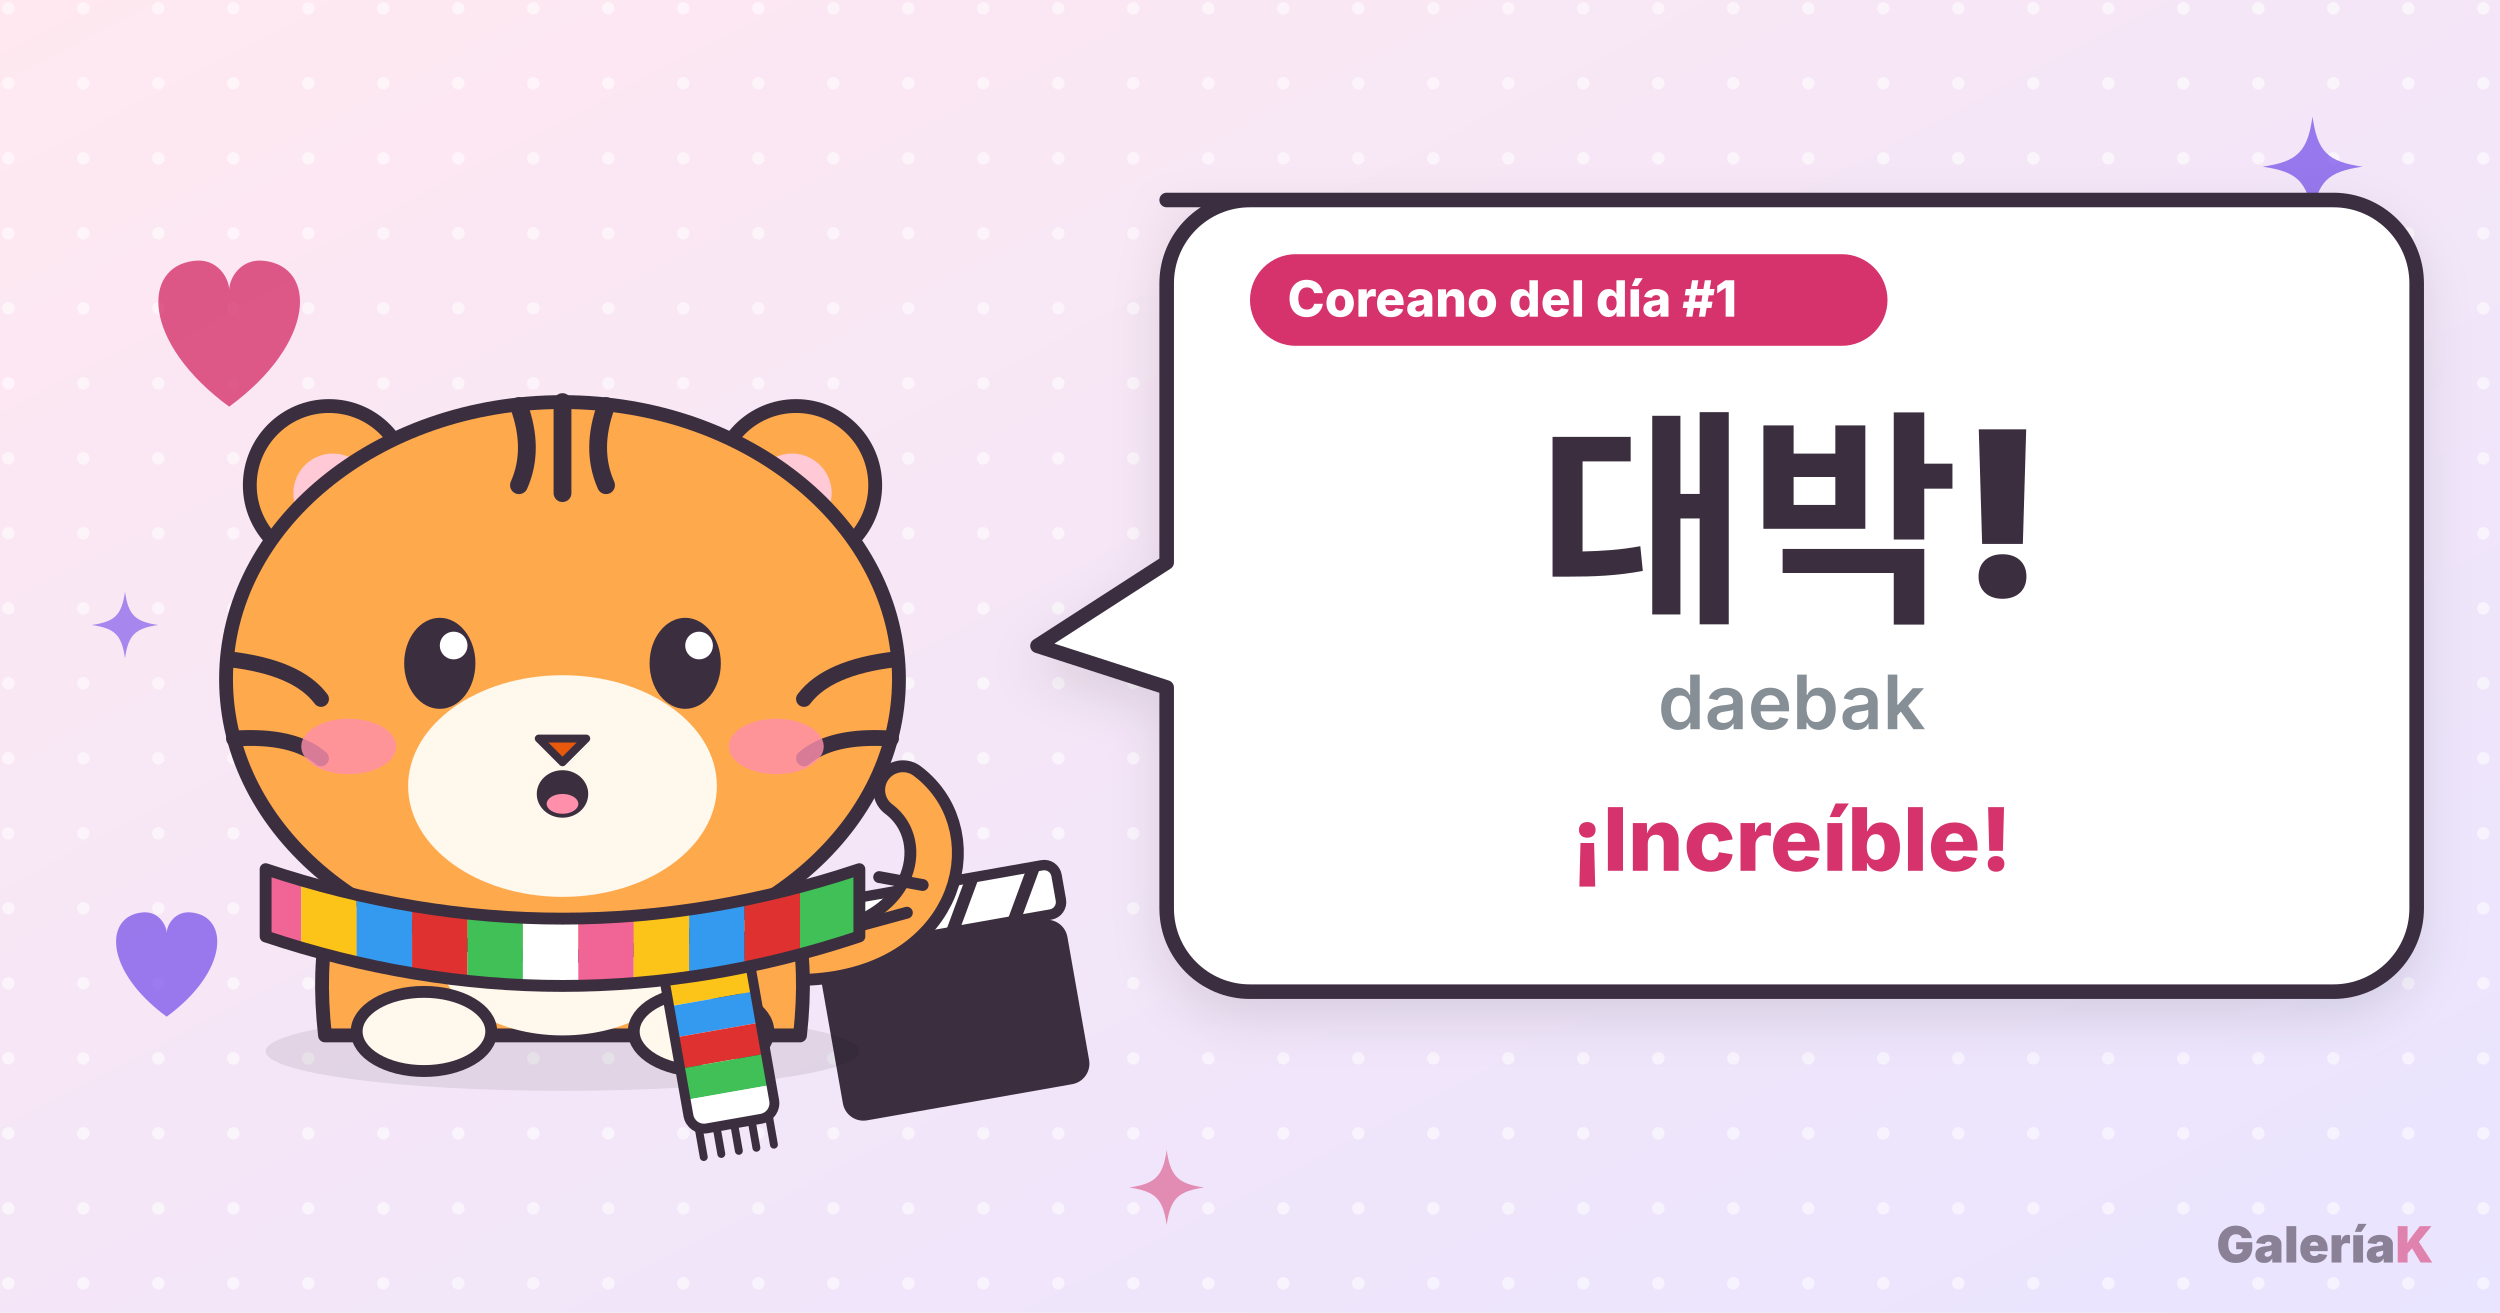
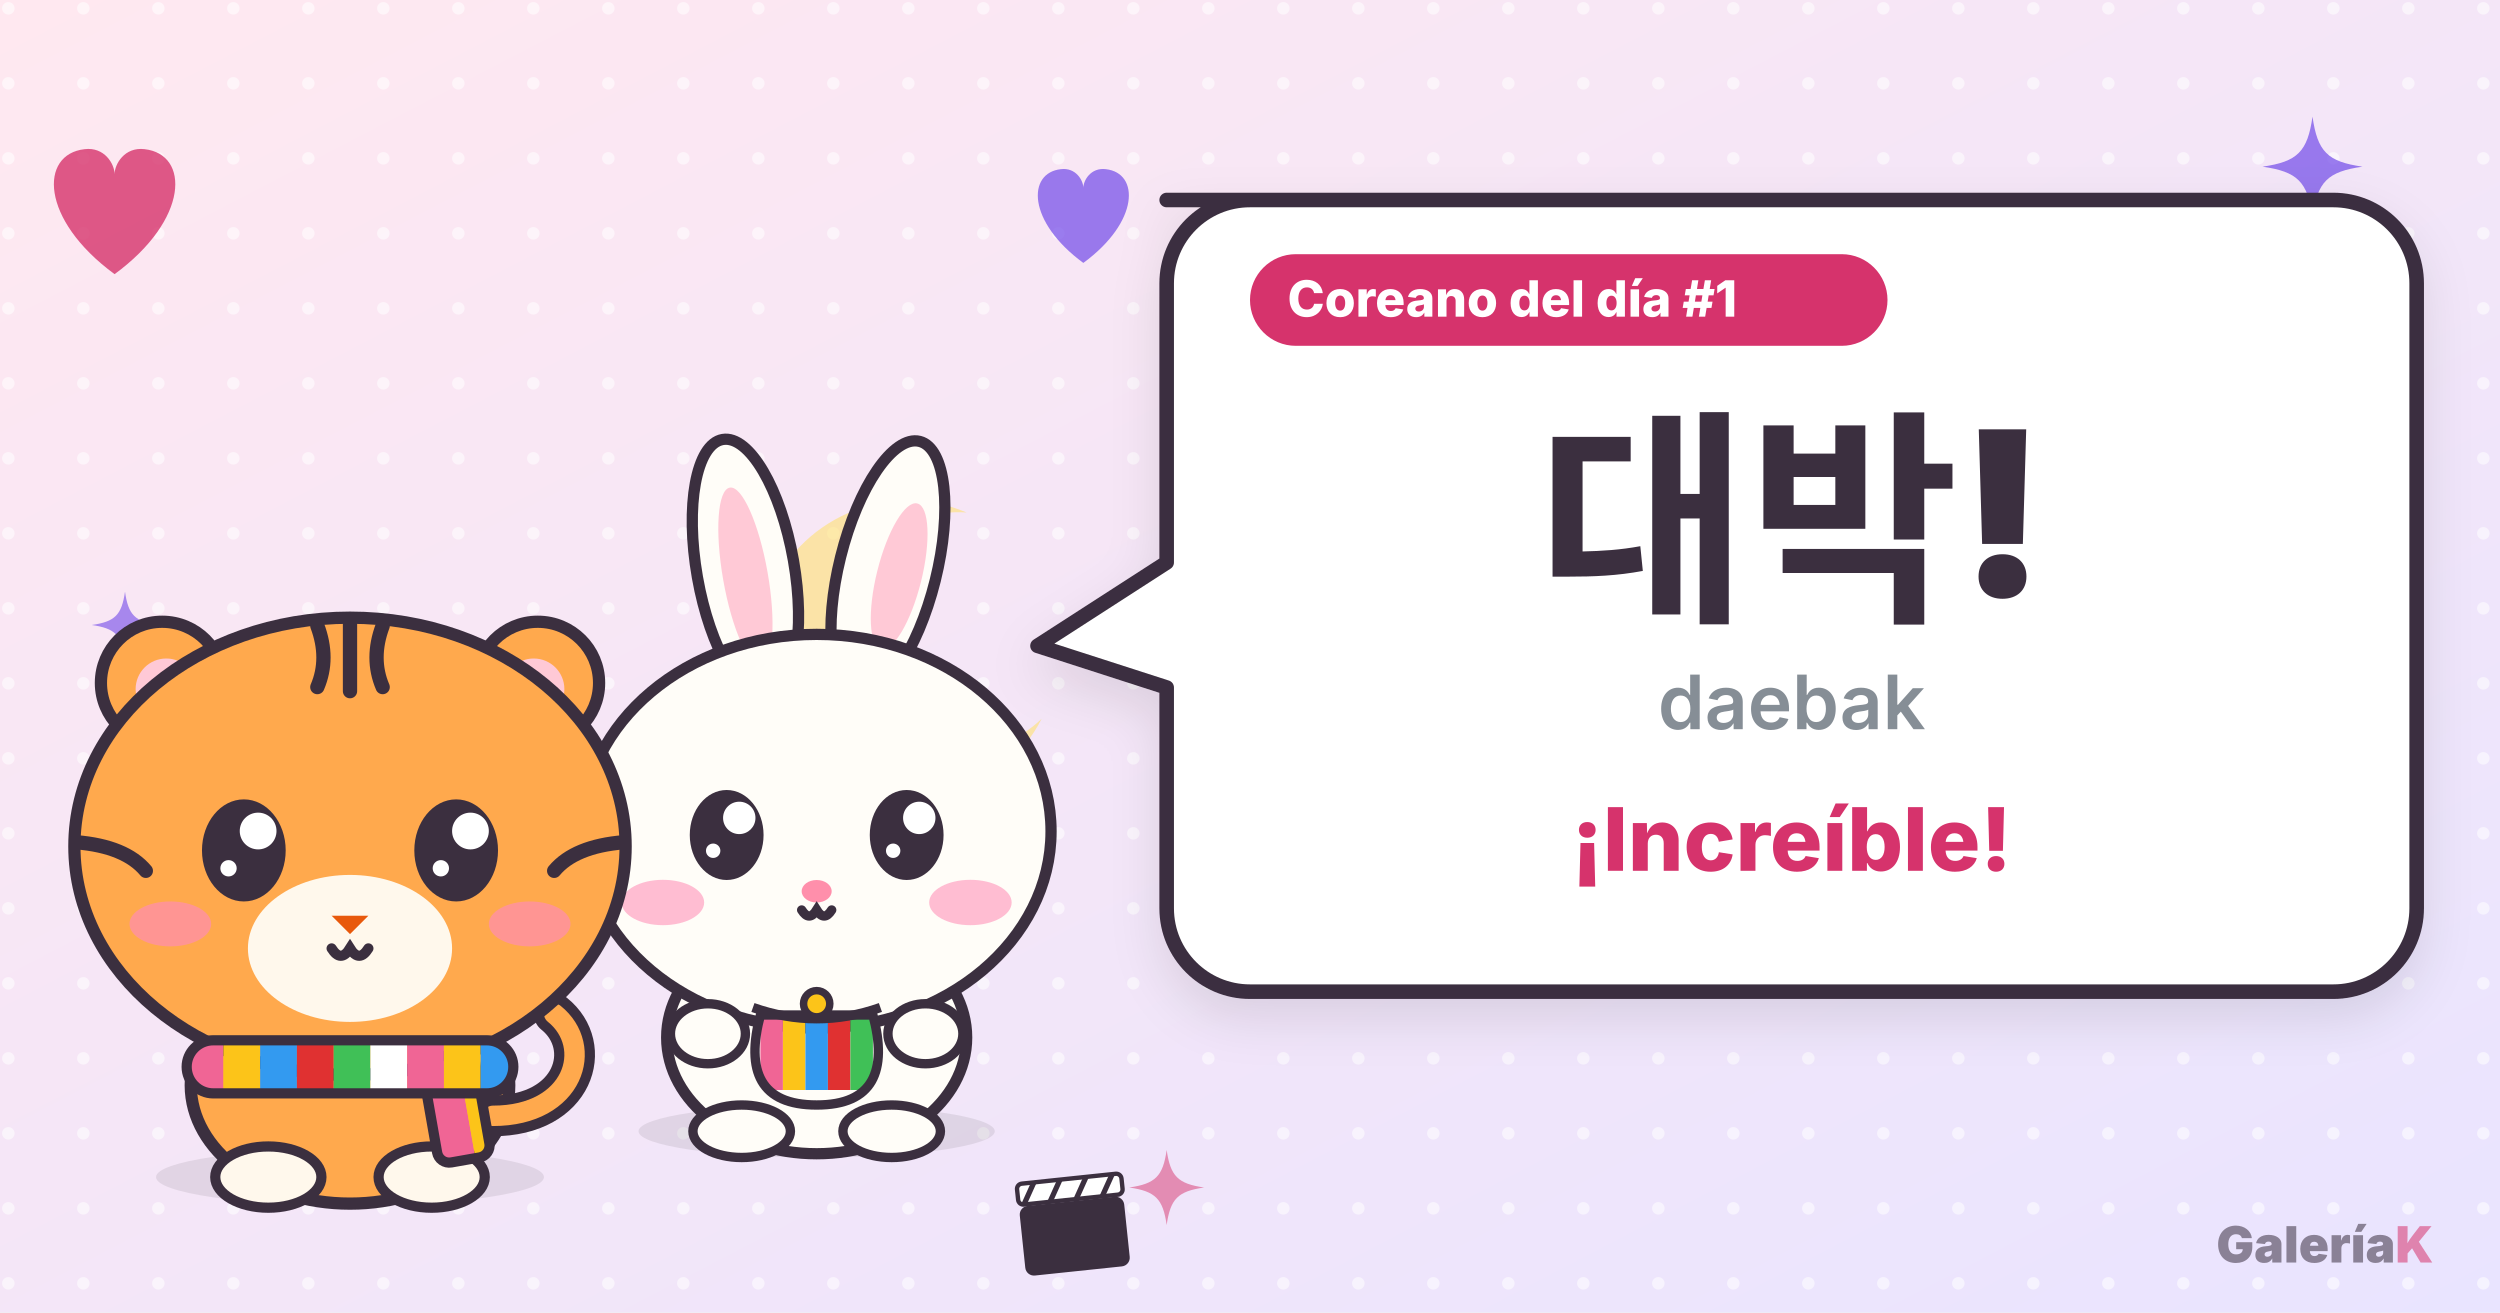
<svg xmlns="http://www.w3.org/2000/svg" viewBox="0 0 1200 630" width="1200" height="630" role="img" aria-label="Coreano del día #1: 대박! (daebak) — ¡Increíble!">
  <defs>
    <linearGradient id="bg" x1="0" y1="0" x2="1" y2="1">
      <stop offset="0" stop-color="#ffe8f0" />
      <stop offset="1" stop-color="#e9e4ff" />
    </linearGradient>
    <filter id="sh" x="-20%" y="-20%" width="140%" height="140%">
      <feDropShadow dx="0" dy="10" stdDeviation="12" flood-color="#000" flood-opacity=".10" />
    </filter>
    <pattern id="dots" width="36" height="36" patternUnits="userSpaceOnUse">
      <circle cx="4" cy="4" r="3" fill="#fff" opacity=".55" />
    </pattern>
  </defs>
  <rect width="1200" height="630" fill="url(#bg)" />
  <rect width="1200" height="630" fill="url(#dots)" />
  <path transform="translate(1110 80) scale(1.2)" d="M0-20C2-6 6-2 20 0 6 2 2 6 0 20-2 6-6 2-20 0-6-2-2-6 0-20z" fill="#7048e8" opacity="0.7" />
  <path transform="translate(560 570) scale(0.9)" d="M0-20C2-6 6-2 20 0 6 2 2 6 0 20-2 6-6 2-20 0-6-2-2-6 0-20z" fill="#d6336c" opacity="0.5" />
  <path transform="translate(60 300) scale(0.8)" d="M0-20C2-6 6-2 20 0 6 2 2 6 0 20-2 6-6 2-20 0-6-2-2-6 0-20z" fill="#7048e8" opacity="0.6" />
-   <g transform="translate(455 470) rotate(-10)">
+   <path transform="translate(55 110) scale(1.2)" d="M0 18C-30-4-30-30-12-32C-4-33 0-26 0-22C0-26 4-33 12-32C30-30 30-4 0 18z" fill="#d6336c" opacity="0.8" />
+   <path transform="translate(520 110) scale(0.9)" d="M0 18C-30-4-30-30-12-32C-4-33 0-26 0-22C0-26 4-33 12-32C30-30 30-4 0 18z" fill="#7048e8" opacity="0.7" />
+   <g transform="translate(392 408) scale(.9)">
+     <path d="M120-70a80 80 0 1 1-40-110a64 64 0 1 0 40 110z" fill="#ffe066" opacity=".55" />
+     <ellipse cx="0" cy="150" rx="95" ry="14" fill="#000" opacity=".08" />
+     <ellipse cx="-38" cy="-150" rx="26" ry="70" fill="#fffdf8" stroke="#3b2f3f" stroke-width="6" transform="rotate(-10 -38 -150)" />
+     <ellipse cx="38" cy="-150" rx="26" ry="70" fill="#fffdf8" stroke="#3b2f3f" stroke-width="6" transform="rotate(14 38 -150)" />
+     <ellipse cx="-38" cy="-146" rx="12" ry="48" fill="#ffc9d6" transform="rotate(-10 -38 -146)" />
+     <path d="M30-110c10-30 40-40 50-70" fill="none" stroke="#3b2f3f" stroke-width="0" />
+     <ellipse cx="44" cy="-146" rx="12" ry="40" fill="#ffc9d6" transform="rotate(14 44 -146)" />
+     <ellipse cx="0" cy="100" rx="80" ry="62" fill="#fffdf8" stroke="#3b2f3f" stroke-width="6" />
+     <ellipse cx="-40" cy="150" rx="26" ry="14" fill="#fffdf8" stroke="#3b2f3f" stroke-width="5" />
+     <ellipse cx="40" cy="150" rx="26" ry="14" fill="#fffdf8" stroke="#3b2f3f" stroke-width="5" />
+     <ellipse cx="0" cy="-10" rx="125" ry="105" fill="#fffdf8" stroke="#3b2f3f" stroke-width="6" />
+     <ellipse cx="-48" cy="-8" rx="19.68" ry="24" fill="#3b2f3f" />
+     <circle cx="-41.28" cy="-17.12" r="8.64" fill="#fff" />
+     <circle cx="-55.2" cy="0.4" r="3.84" fill="#fff" />
+     <ellipse cx="48" cy="-8" rx="19.68" ry="24" fill="#3b2f3f" />
+     <circle cx="54.72" cy="-17.12" r="8.64" fill="#fff" />
+     <circle cx="40.8" cy="0.4" r="3.84" fill="#fff" />
+     <ellipse cx="-82" cy="28" rx="22" ry="12.1" fill="#ffa8c5" opacity=".75" />
+     <ellipse cx="82" cy="28" rx="22" ry="12.1" fill="#ffa8c5" opacity=".75" />
+     <ellipse cx="0" cy="22" rx="8" ry="6" fill="#ff8fab" />
+     <path d="M-8 32q4.0 6.4 8 0q4.0 6.4 8 0" fill="none" stroke="#3b2f3f" stroke-width="5" stroke-linecap="round" />
+     <g transform="translate(0 88)">
+       <clipPath id="c2">
+         <path d="M-30 0h60c8 30 0 48-30 48s-38-18-30-48z" />
+       </clipPath>
+       <g clip-path="url(#c2)">
+         <rect x="-30" y="0" width="12" height="40" fill="#f06595" />
+         <rect x="-18" y="0" width="12" height="40" fill="#fcc419" />
+         <rect x="-6" y="0" width="12" height="40" fill="#339af0" />
+         <rect x="6" y="0" width="12" height="40" fill="#e03131" />
+         <rect x="18" y="0" width="12" height="40" fill="#40c057" />
+       </g>
+       <path d="M-30 0h60c8 30 0 48-30 48s-38-18-30-48z" fill="none" stroke="#3b2f3f" stroke-width="5" />
+       <path d="M-34-4q34 12 68 0" stroke="#3b2f3f" stroke-width="5" fill="none" />
+       <circle cx="0" cy="-6" r="7" fill="#fcc419" stroke="#3b2f3f" stroke-width="4" />
+     </g>
+     <ellipse cx="-58" cy="98" rx="20" ry="16" fill="#fffdf8" stroke="#3b2f3f" stroke-width="5" />
+     <ellipse cx="58" cy="98" rx="20" ry="16" fill="#fffdf8" stroke="#3b2f3f" stroke-width="5" />
+   </g>
+   <g transform="translate(168 418) scale(.98)">
+     <ellipse cx="0" cy="150" rx="95" ry="14" fill="#000" opacity=".08" />
+     <ellipse cx="0" cy="105" rx="78" ry="58" fill="#ffa94d" stroke="#3b2f3f" stroke-width="6" />
+     <ellipse cx="-40" cy="150" rx="26" ry="15" fill="#fff8ec" stroke="#3b2f3f" stroke-width="5" />
+     <ellipse cx="40" cy="150" rx="26" ry="15" fill="#fff8ec" stroke="#3b2f3f" stroke-width="5" />
+     <path d="M70 120c40 0 50-34 30-50" fill="none" stroke="#3b2f3f" stroke-width="20" stroke-linecap="round" />
+     <path d="M70 120c40 0 50-34 30-50" fill="none" stroke="#ffa94d" stroke-width="10" stroke-linecap="round" />
+     <circle cx="-92" cy="-92" r="30" fill="#ffa94d" stroke="#3b2f3f" stroke-width="6" />
+     <circle cx="92" cy="-92" r="30" fill="#ffa94d" stroke="#3b2f3f" stroke-width="6" />
+     <circle cx="-90" cy="-89" r="15" fill="#ffc9d6" />
+     <circle cx="90" cy="-89" r="15" fill="#ffc9d6" />
+     <ellipse cx="0" cy="-12" rx="135" ry="112" fill="#ffa94d" stroke="#3b2f3f" stroke-width="6" />
+     <path d="M-16-120q6 16 0 30M0-122v34M16-120q-6 16 0 30" fill="none" stroke="#3b2f3f" stroke-width="7" stroke-linecap="round" />
+     <path d="M-134-14q24 2 34 14M134-14q-24 2-34 14" fill="none" stroke="#3b2f3f" stroke-width="7" stroke-linecap="round" />
+     <ellipse cx="0" cy="38" rx="50" ry="36" fill="#fff8ec" />
+     <ellipse cx="-52" cy="-10" rx="20.5" ry="25" fill="#3b2f3f" />
+     <circle cx="-45.0" cy="-19.5" r="9.0" fill="#fff" />
+     <circle cx="-59.5" cy="-1.25" r="4.0" fill="#fff" />
+     <ellipse cx="52" cy="-10" rx="20.5" ry="25" fill="#3b2f3f" />
+     <circle cx="59.0" cy="-19.5" r="9.0" fill="#fff" />
+     <circle cx="44.5" cy="-1.25" r="4.0" fill="#fff" />
+     <ellipse cx="-88" cy="26" rx="20" ry="11.0" fill="#ff8fab" opacity=".75" />
+     <ellipse cx="88" cy="26" rx="20" ry="11.0" fill="#ff8fab" opacity=".75" />
+     <path d="M-9 22h18l-9 9z" fill="#e8590c" />
+     <path d="M-9 38q4.5 7.2 9 0q4.5 7.2 9 0" fill="none" stroke="#3b2f3f" stroke-width="5" stroke-linecap="round" />
+     <g transform="translate(52 116) rotate(-10)">
+       <clipPath id="c1b">
+         <rect x="-13.0" y="-26.0" width="26" height="52" rx="6" />
+       </clipPath>
+       <g clip-path="url(#c1b)">
+         <rect x="-13.0" y="-26.0" width="18" height="52" fill="#f06595" />
+         <rect x="5.0" y="-26.0" width="18" height="52" fill="#fcc419" />
+         <rect x="23.0" y="-26.0" width="18" height="52" fill="#339af0" />
+       </g>
+       <rect x="-13.0" y="-26.0" width="26" height="52" rx="6" fill="none" stroke="#3b2f3f" stroke-width="5" />
+     </g>
+     <g transform="translate(0 96)">
+       <clipPath id="c1">
+         <rect x="-80.0" y="-13.0" width="160" height="26" rx="13" />
+       </clipPath>
+       <g clip-path="url(#c1)">
+         <rect x="-80.0" y="-13.0" width="18" height="26" fill="#f06595" />
+         <rect x="-62.0" y="-13.0" width="18" height="26" fill="#fcc419" />
+         <rect x="-44.0" y="-13.0" width="18" height="26" fill="#339af0" />
+         <rect x="-26.0" y="-13.0" width="18" height="26" fill="#e03131" />
+         <rect x="-8.0" y="-13.0" width="18" height="26" fill="#40c057" />
+         <rect x="10.0" y="-13.0" width="18" height="26" fill="#fff" />
+         <rect x="28.0" y="-13.0" width="18" height="26" fill="#f06595" />
+         <rect x="46.0" y="-13.0" width="18" height="26" fill="#fcc419" />
+         <rect x="64.0" y="-13.0" width="18" height="26" fill="#339af0" />
+         <rect x="82.0" y="-13.0" width="18" height="26" fill="#e03131" />
+       </g>
+       <rect x="-80.0" y="-13.0" width="160" height="26" rx="13" fill="none" stroke="#3b2f3f" stroke-width="5" />
+     </g>
+   </g>
+   <g transform="translate(515 585) scale(.42) rotate(-6)">
    <rect x="-60" y="-20" width="120" height="80" rx="10" fill="#3b2f3f" />
    <rect x="-60" y="-46" width="120" height="24" rx="6" fill="#fff" stroke="#3b2f3f" stroke-width="5" />
    <path d="M-40-46l-14 24M-10-46l-14 24M20-46l-14 24M50-46l-14 24" stroke="#3b2f3f" stroke-width="6" />
-   </g>
-   <path transform="translate(110 170) scale(1.4)" d="M0 18C-30-4-30-30-12-32C-4-33 0-26 0-22C0-26 4-33 12-32C30-30 30-4 0 18z" fill="#d6336c" opacity="0.8" />
-   <path transform="translate(80 470) scale(1)" d="M0 18C-30-4-30-30-12-32C-4-33 0-26 0-22C0-26 4-33 12-32C30-30 30-4 0 18z" fill="#7048e8" opacity="0.7" />
-   <g transform="translate(270 345) scale(0.95)">
-     <ellipse cx="0" cy="168" rx="150" ry="20" fill="#000" opacity=".08" />
-     <path d="M118 120c70 0 86-60 54-84" fill="none" stroke="#3b2f3f" stroke-width="30" stroke-linecap="round" />
-     <path d="M118 120c70 0 86-60 54-84" fill="none" stroke="#ffa94d" stroke-width="18" stroke-linecap="round" />
-     <path d="M160 80l22 4M152 104l22-6" stroke="#3b2f3f" stroke-width="6" stroke-linecap="round" />
-     <path d="M-120 160c-10-90 30-130 120-130s130 40 120 130z" fill="#ffa94d" stroke="#3b2f3f" stroke-width="7" stroke-linejoin="round" />
-     <ellipse cx="0" cy="120" rx="62" ry="40" fill="#fff8ec" />
-     <ellipse cx="-70" cy="158" rx="34" ry="20" fill="#fff8ec" stroke="#3b2f3f" stroke-width="6" />
-     <ellipse cx="70" cy="158" rx="34" ry="20" fill="#fff8ec" stroke="#3b2f3f" stroke-width="6" />
-     <circle cx="-118" cy="-118" r="40" fill="#ffa94d" stroke="#3b2f3f" stroke-width="7" />
-     <circle cx="118" cy="-118" r="40" fill="#ffa94d" stroke="#3b2f3f" stroke-width="7" />
-     <circle cx="-116" cy="-114" r="20" fill="#ffc9d6" />
-     <circle cx="116" cy="-114" r="20" fill="#ffc9d6" />
-     <ellipse cx="0" cy="-20" rx="170" ry="140" fill="#ffa94d" stroke="#3b2f3f" stroke-width="7" />
-     <path d="M-22-158q8 22 0 40M0-160v46M22-158q-8 22 0 40" fill="none" stroke="#3b2f3f" stroke-width="9" stroke-linecap="round" />
-     <path d="M-168-30q34 4 46 20M-166 10q30-2 44 10M168-30q-34 4-46 20M166 10q-30-2-44 10" fill="none" stroke="#3b2f3f" stroke-width="8" stroke-linecap="round" />
-     <ellipse cx="0" cy="34" rx="78" ry="56" fill="#fff8ec" />
-     <ellipse cx="-62" cy="-28" rx="18" ry="23" fill="#3b2f3f" />
-     <ellipse cx="62" cy="-28" rx="18" ry="23" fill="#3b2f3f" />
-     <circle cx="-55" cy="-37" r="7" fill="#fff" />
-     <circle cx="69" cy="-37" r="7" fill="#fff" />
-     <ellipse cx="-108" cy="14" rx="24" ry="14" fill="#ff8fab" opacity=".8" />
-     <ellipse cx="108" cy="14" rx="24" ry="14" fill="#ff8fab" opacity=".8" />
-     <path d="M-12 10h24l-12 12z" fill="#e8590c" stroke="#3b2f3f" stroke-width="4" stroke-linejoin="round" />
-     <g>
-       <ellipse cx="0" cy="38" rx="13" ry="12" fill="#3b2f3f" />
-       <ellipse cx="0" cy="43" rx="8" ry="5" fill="#ff8fab" />
-     </g>
-     <g transform="translate(0 92)">
-       <g transform="translate(70 18) rotate(-10)">
-         <clipPath id="se">
-           <rect x="-22" y="0" width="44" height="96" rx="8" />
-         </clipPath>
-         <g clip-path="url(#se)">
-           <rect x="-22" y="0" width="44" height="16" fill="#f06595" />
-           <rect x="-22" y="16" width="44" height="16" fill="#fcc419" />
-           <rect x="-22" y="32" width="44" height="16" fill="#339af0" />
-           <rect x="-22" y="48" width="44" height="16" fill="#e03131" />
-           <rect x="-22" y="64" width="44" height="16" fill="#40c057" />
-           <rect x="-22" y="80" width="44" height="16" fill="#fff" />
-         </g>
-         <rect x="-22" y="0" width="44" height="96" rx="8" fill="none" stroke="#3b2f3f" stroke-width="5" />
-         <path d="M-18 96v14" stroke="#3b2f3f" stroke-width="4" stroke-linecap="round" />
-         <path d="M-9 96v14" stroke="#3b2f3f" stroke-width="4" stroke-linecap="round" />
-         <path d="M0 96v14" stroke="#3b2f3f" stroke-width="4" stroke-linecap="round" />
-         <path d="M9 96v14" stroke="#3b2f3f" stroke-width="4" stroke-linecap="round" />
-         <path d="M18 96v14" stroke="#3b2f3f" stroke-width="4" stroke-linecap="round" />
-       </g>
-       <clipPath id="sc">
-         <path d="M-150-16Q0 34 150-16L150 18Q0 68-150 18Z" />
-       </clipPath>
-       <g clip-path="url(#sc)">
-         <rect x="-160" y="-40" width="28" height="140" fill="#f06595" />
-         <rect x="-132" y="-40" width="28" height="140" fill="#fcc419" />
-         <rect x="-104" y="-40" width="28" height="140" fill="#339af0" />
-         <rect x="-76" y="-40" width="28" height="140" fill="#e03131" />
-         <rect x="-48" y="-40" width="28" height="140" fill="#40c057" />
-         <rect x="-20" y="-40" width="28" height="140" fill="#fff" />
-         <rect x="8" y="-40" width="28" height="140" fill="#f06595" />
-         <rect x="36" y="-40" width="28" height="140" fill="#fcc419" />
-         <rect x="64" y="-40" width="28" height="140" fill="#339af0" />
-         <rect x="92" y="-40" width="28" height="140" fill="#e03131" />
-         <rect x="120" y="-40" width="28" height="140" fill="#40c057" />
-         <rect x="148" y="-40" width="28" height="140" fill="#fff" />
-       </g>
-       <path d="M-150-16Q0 34 150-16L150 18Q0 68-150 18Z" fill="none" stroke="#3b2f3f" stroke-width="6" stroke-linejoin="round" />
-     </g>
  </g>
  <g filter="url(#sh)">
    <path d="M560 96h560a40 40 0 0 1 40 40v300a40 40 0 0 1-40 40H600a40 40 0 0 1-40-40V330l-62-20 62-40V136a40 40 0 0 1 40-40z" fill="#fff" stroke="#3b2f3f" stroke-width="7" stroke-linejoin="round" />
  </g>
  <rect x="600" y="122" width="306" height="44" rx="22" fill="#d6336c" />
  <text x="618" y="152" font-family="'Noto Sans KR','Apple SD Gothic Neo','Malgun Gothic',Inter,Arial,sans-serif" font-size="24" font-weight="800" fill="#fff">Coreano del día #1</text>
  <text x="860" y="290" text-anchor="middle" font-family="'Noto Sans KR','Apple SD Gothic Neo','Malgun Gothic',Inter,Arial,sans-serif" font-size="110" font-weight="900" fill="#3b2f3f">대박!</text>
  <text x="860" y="350" text-anchor="middle" font-family="'Noto Sans KR','Apple SD Gothic Neo','Malgun Gothic',Inter,Arial,sans-serif" font-size="36" font-weight="600" fill="#868e96">daebak</text>
  <text x="860" y="418" text-anchor="middle" font-family="'Noto Sans KR','Apple SD Gothic Neo','Malgun Gothic',Inter,Arial,sans-serif" font-size="42" font-weight="800" fill="#d6336c">¡Increíble!</text>
  <text x="1168" y="606" text-anchor="end" font-family="'Noto Sans KR','Apple SD Gothic Neo','Malgun Gothic',Inter,Arial,sans-serif" font-size="24" font-weight="900" fill="#3b2f3f" opacity=".55">Galería<tspan fill="#d6336c">K</tspan>
  </text>
</svg>
